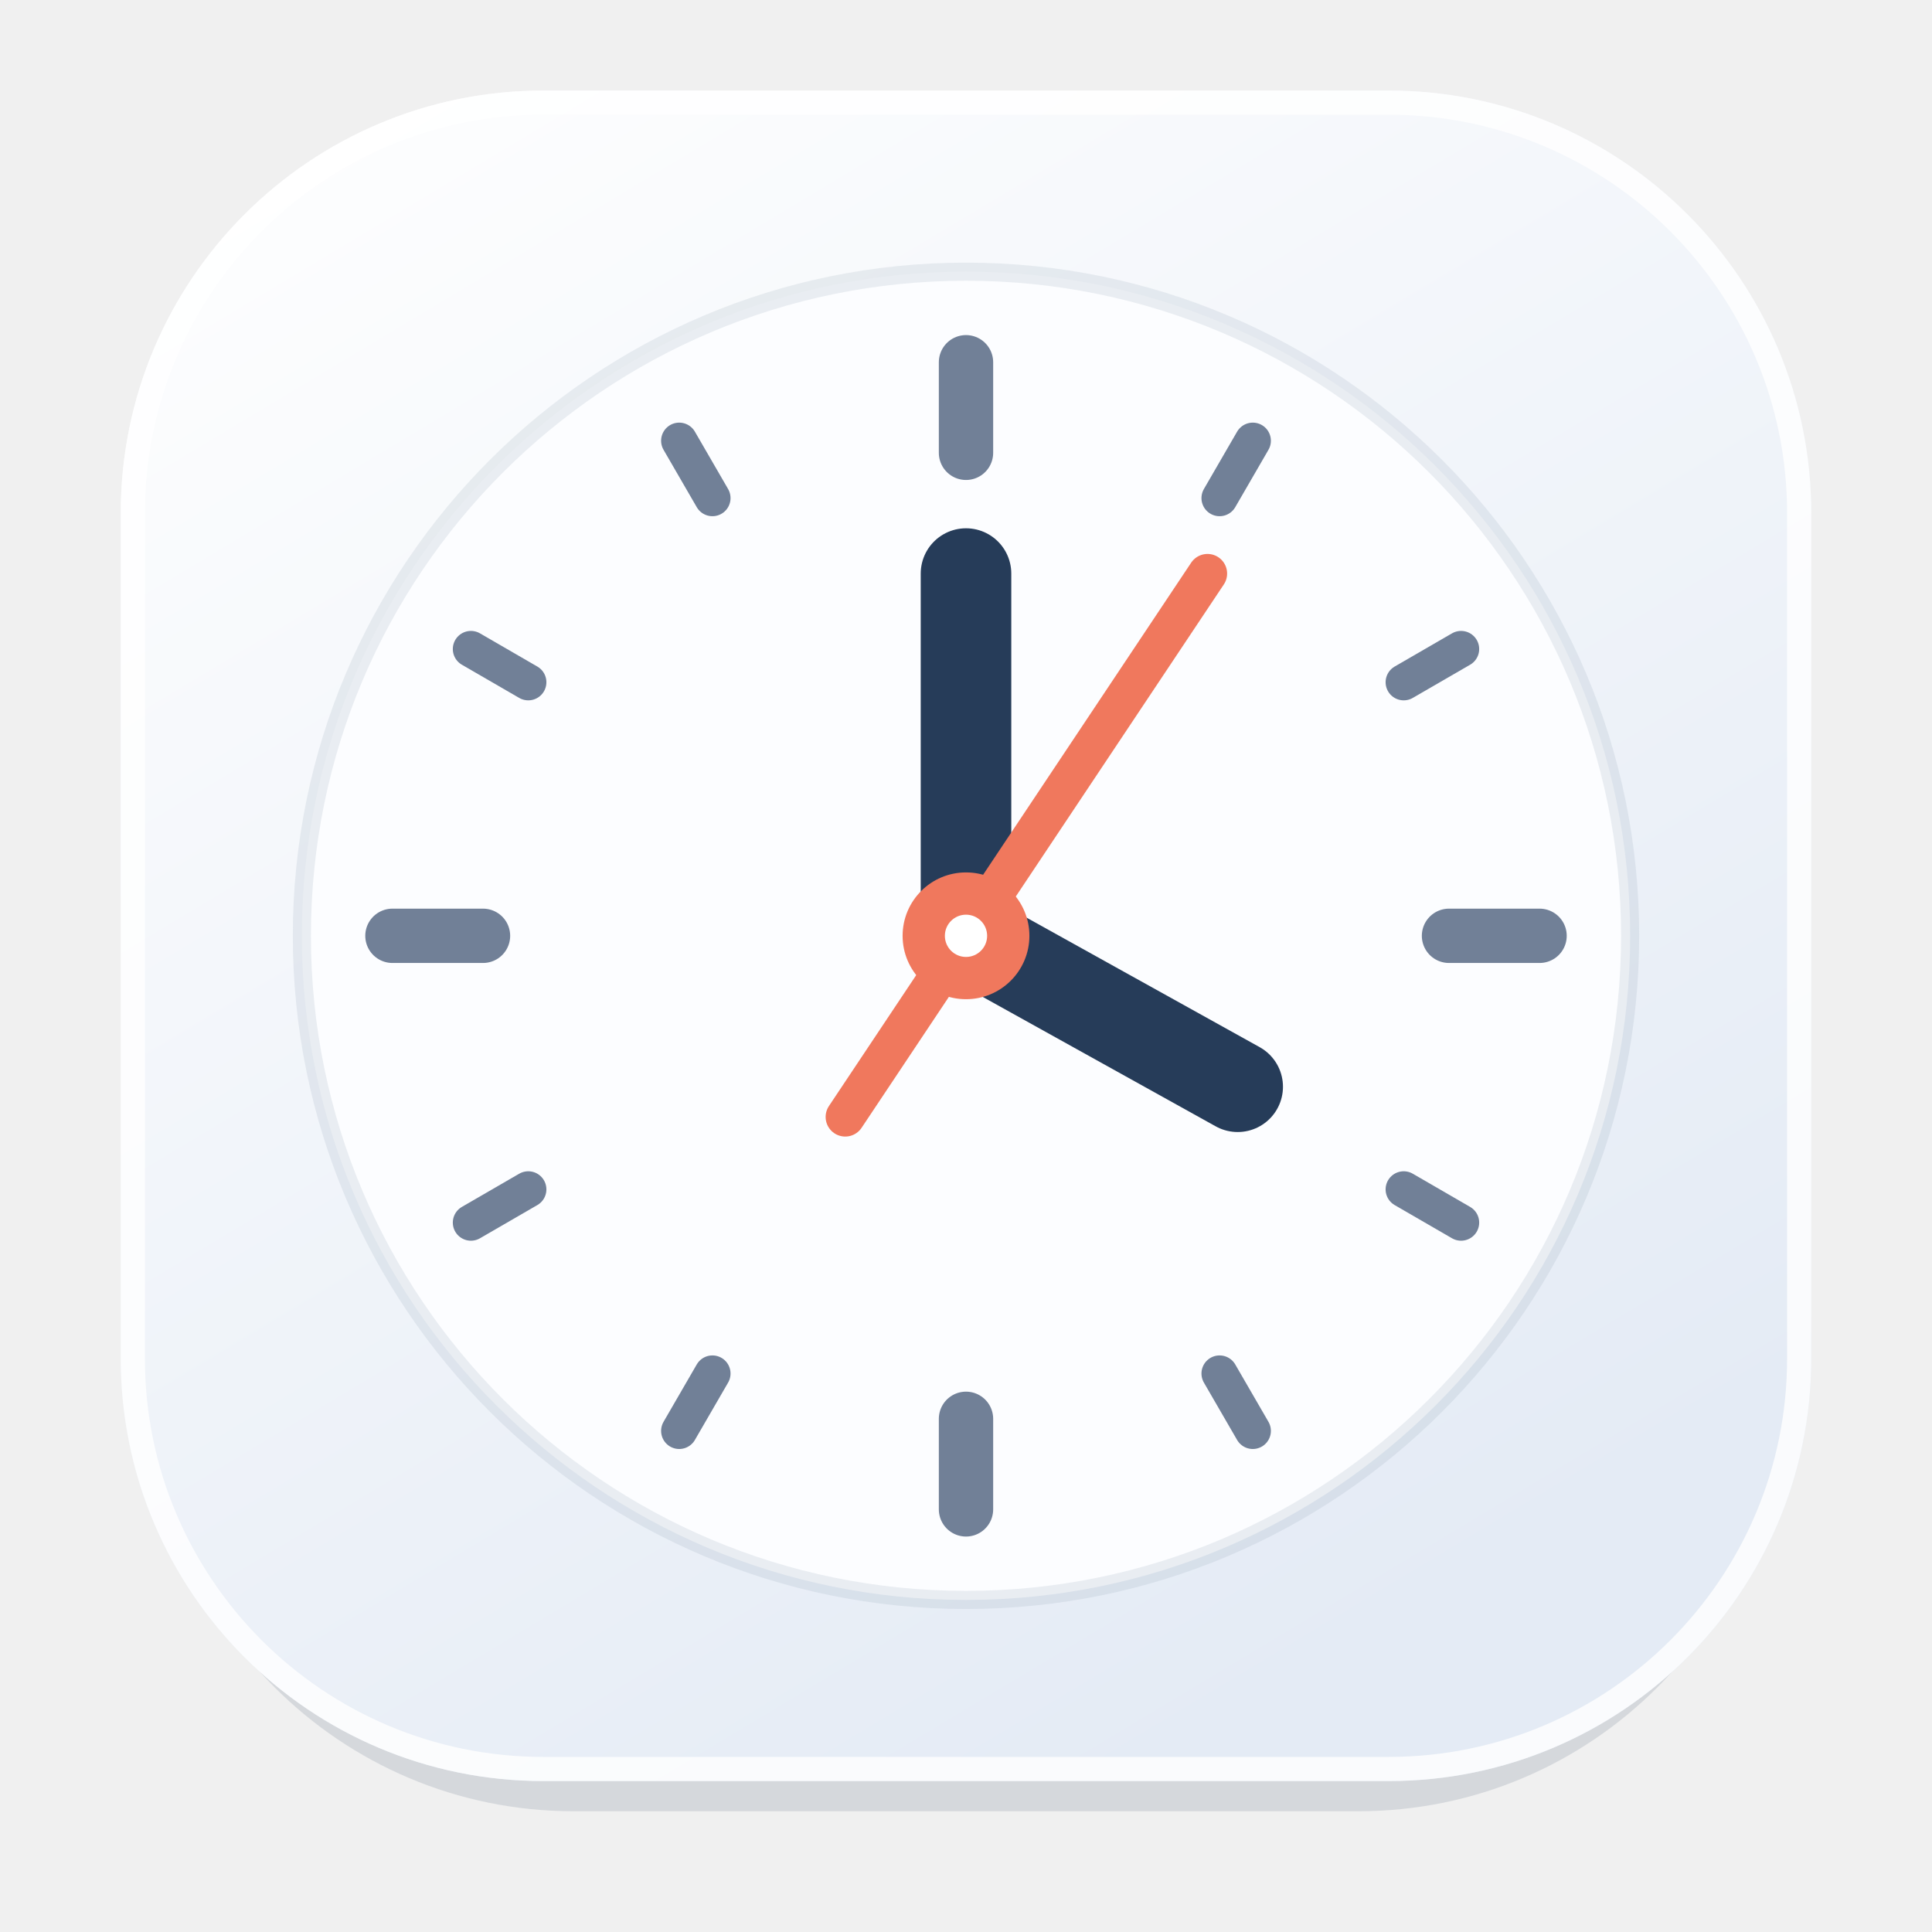
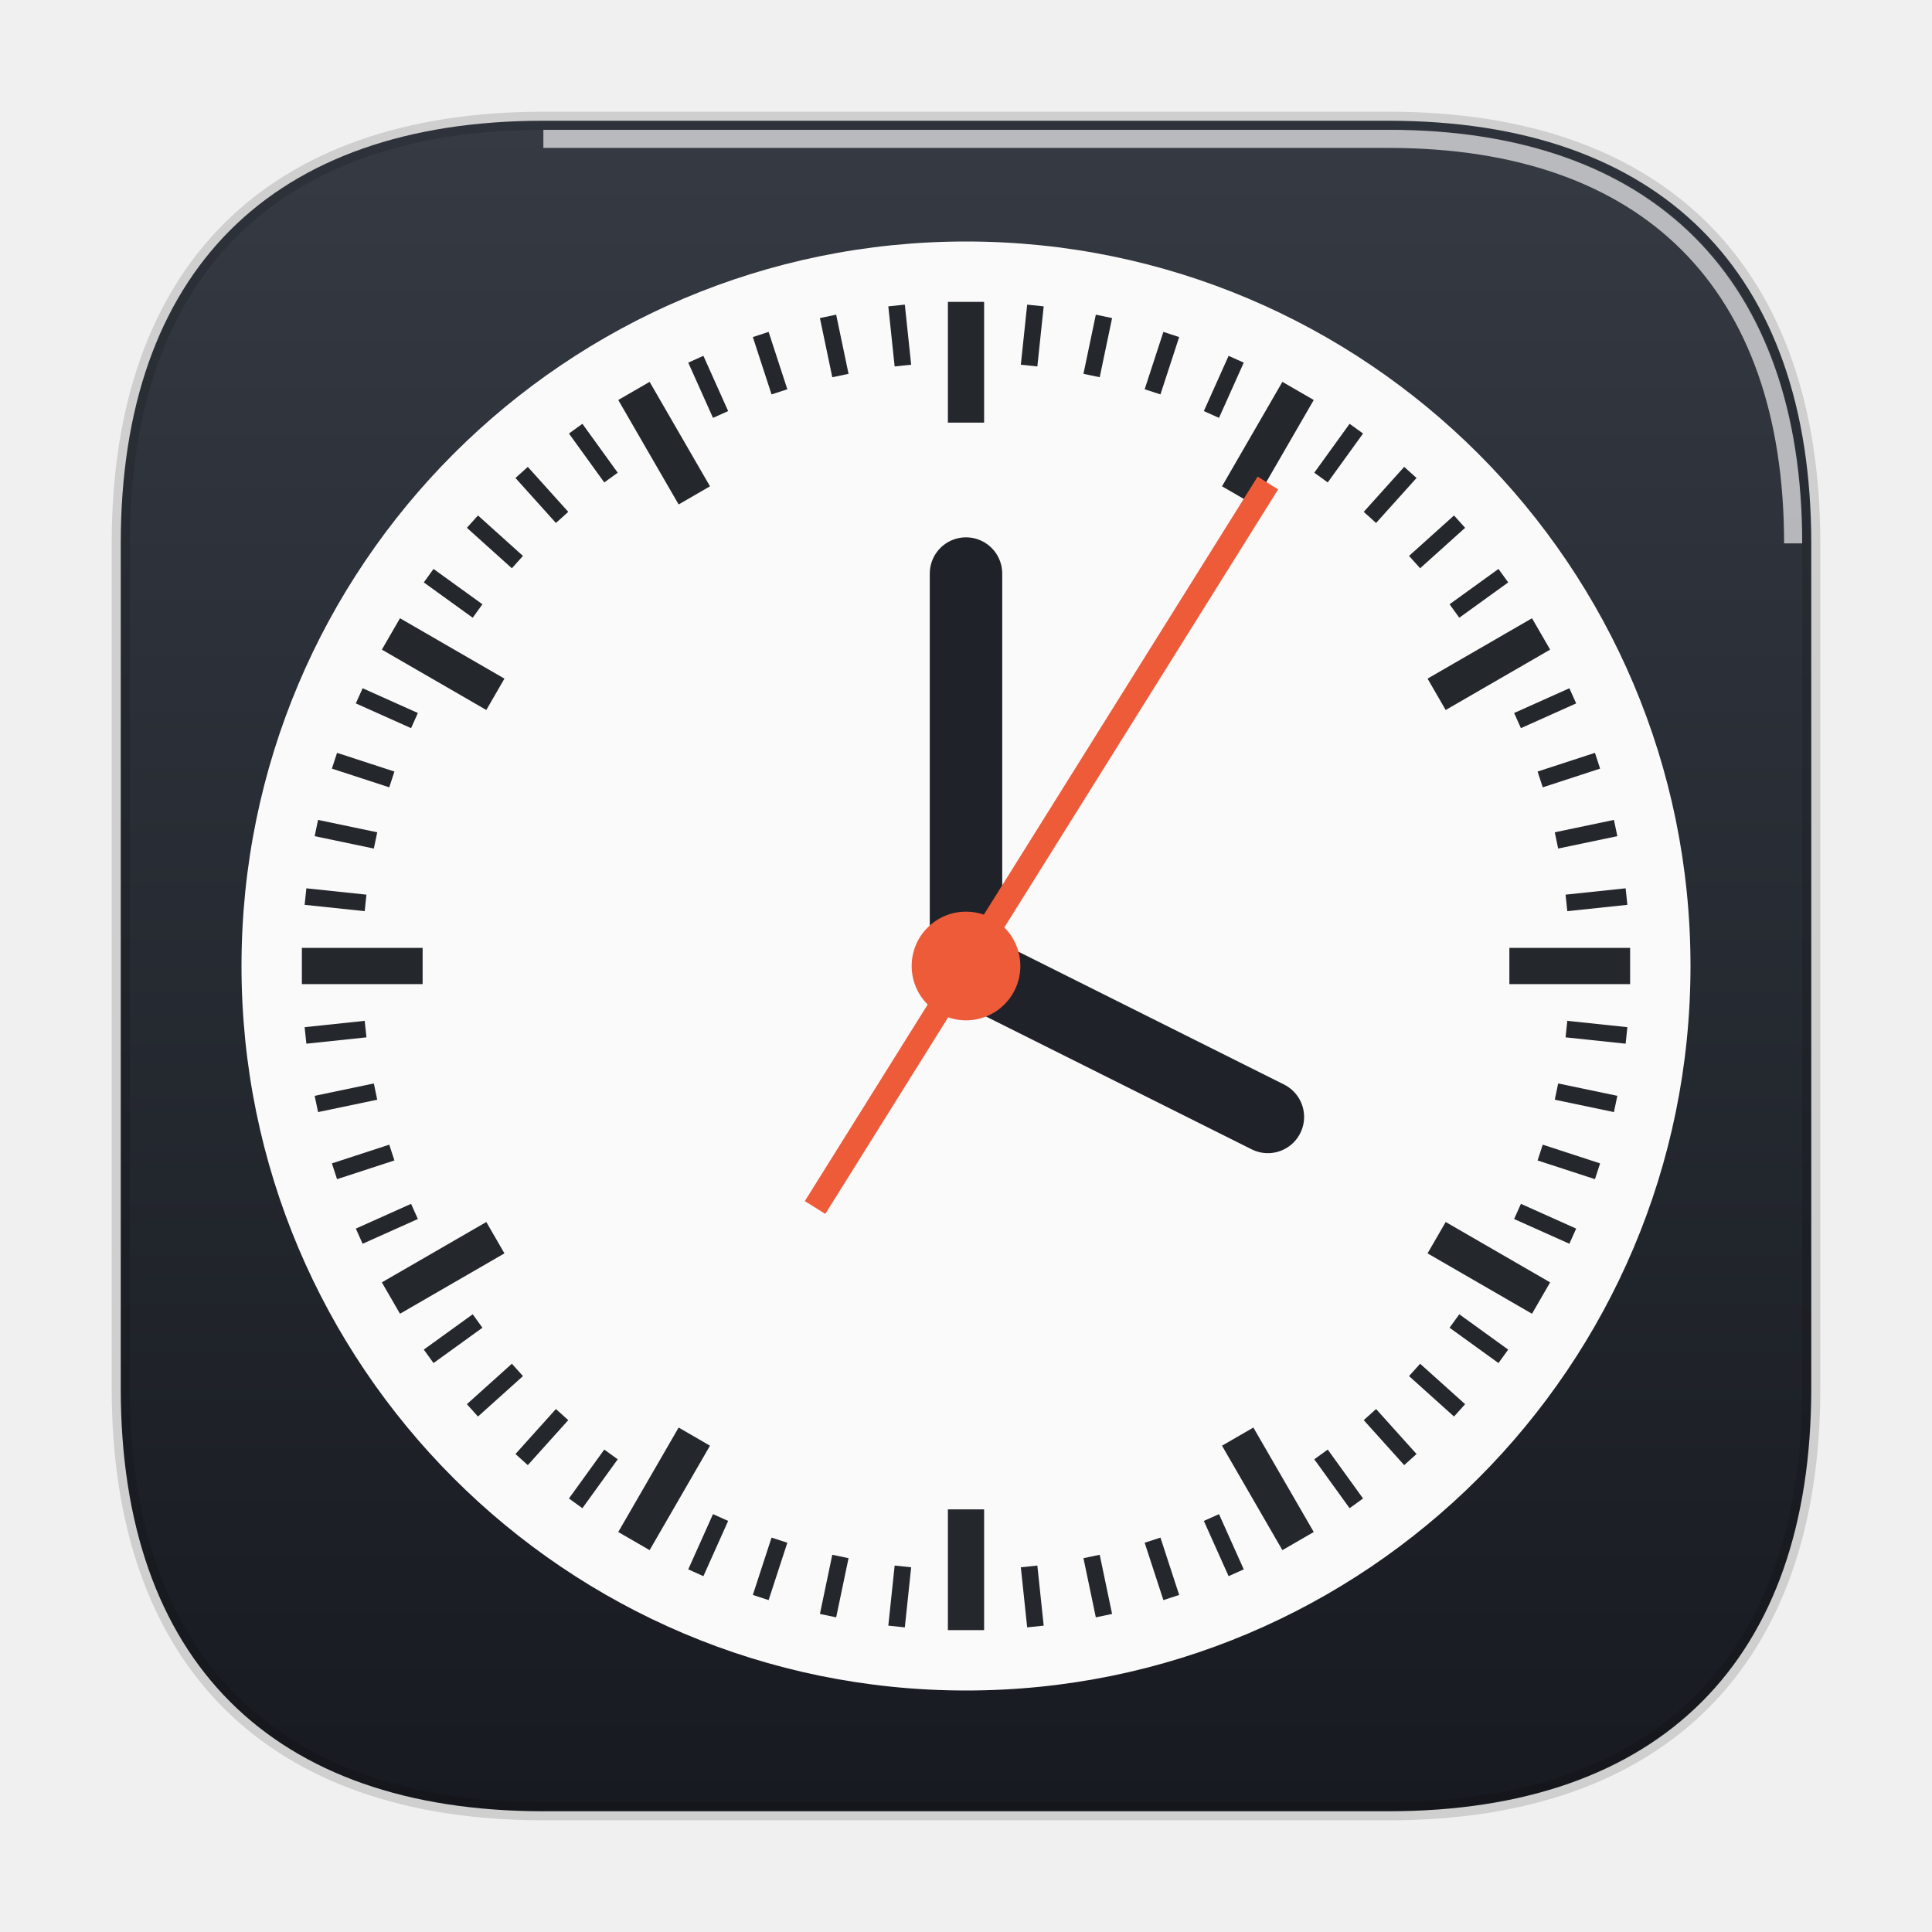
<svg xmlns="http://www.w3.org/2000/svg" viewBox="0 0 64 64">
  <defs>
-     <linearGradient id="tile" x1="0" y1="0" x2=".6" y2="1">
-       <stop stop-color="#fff" />
-       <stop offset="1" stop-color="#e4ebf5" />
+     <linearGradient id="black" x2="0" y2="1">
+       <stop stop-color="#353a43" />
+       <stop offset="1" stop-color="#171a20" />
    </linearGradient>
  </defs>
-   <rect x="5" y="6" width="54" height="54" rx="14" fill="#223958" opacity=".13" />
-   <rect x="4" y="3" width="56" height="56" rx="14" fill="url(#tile)" />
-   <rect x="4.4" y="3.4" width="55.2" height="55.2" rx="13.6" fill="none" stroke="#fff" stroke-opacity=".8" stroke-width=".8" />
-   <circle cx="32" cy="31" r="22" fill="#fcfdff" stroke="#8394ac" stroke-opacity=".15" stroke-width=".6" />
-   <g fill="none" stroke="#718097" stroke-linecap="round">
-     <path d="M32 12V15M32 47V50M13 31H16M48 31H51" stroke-width="1.8" />
-     <path d="M22.5 14.6L23.6 16.5M40.4 45.5L41.5 47.4M15.6 21.5L17.5 22.6M46.5 39.4L48.4 40.5M41.5 14.6L40.4 16.5M23.6 45.5L22.5 47.4M48.4 21.5L46.5 22.6M17.5 39.4L15.6 40.5" stroke-width="1.2" />
-   </g>
-   <path d="M32 19V31L41 36" fill="none" stroke="#263c59" stroke-width="3" stroke-linecap="round" stroke-linejoin="round" />
-   <path d="M28 37L40 19" stroke="#f0785d" stroke-width="1.3" stroke-linecap="round" />
-   <circle cx="32" cy="31" r="2.1" fill="#f0785d" />
-   <circle cx="32" cy="31" r=".7" fill="#fff" />
+   <path d="M18 4H46C55 4 60 9 60 18V46C60 55 55 60 46 60H18C9 60 4 55 4 46V18C4 9 9 4 18 4Z" fill="url(#black)" stroke="#000" stroke-opacity=".14" stroke-width=".6" />
+   <path d="M18 4.6H46C54.6 4.6 59.4 9.4 59.4 18" fill="none" stroke="#fff" stroke-opacity=".65" stroke-width=".6" />
+   <circle cx="32" cy="32" r="24" fill="#fafafa" />
+   <path d="M32.00 14.00L32.00 10.00" stroke="#24272c" stroke-width="1.2" />
+   <path d="M34.09 12.11L34.30 10.12" stroke="#24272c" stroke-width="0.55" />
+   <path d="M36.16 12.44L36.57 10.48" stroke="#24272c" stroke-width="0.55" />
+   <path d="M38.18 12.98L38.80 11.08" stroke="#24272c" stroke-width="0.55" />
+   <path d="M40.13 13.73L40.95 11.90" stroke="#24272c" stroke-width="0.55" />
+   <path d="M41.00 16.41L43.00 12.95" stroke="#24272c" stroke-width="1.2" />
+   <path d="M43.76 15.82L44.93 14.20" stroke="#24272c" stroke-width="0.55" />
+   <path d="M45.38 17.14L46.72 15.65" stroke="#24272c" stroke-width="0.55" />
+   <path d="M46.86 18.62L48.35 17.28" stroke="#24272c" stroke-width="0.55" />
+   <path d="M48.18 20.24L49.80 19.07" stroke="#24272c" stroke-width="0.55" />
+   <path d="M47.59 23.00L51.05 21.00" stroke="#24272c" stroke-width="1.2" />
+   <path d="M50.27 23.87L52.10 23.05" stroke="#24272c" stroke-width="0.55" />
+   <path d="M51.02 25.82L52.92 25.20" stroke="#24272c" stroke-width="0.55" />
+   <path d="M51.56 27.84L53.52 27.43" stroke="#24272c" stroke-width="0.55" />
+   <path d="M51.89 29.91L53.88 29.70" stroke="#24272c" stroke-width="0.55" />
+   <path d="M50.00 32.00L54.00 32.00" stroke="#24272c" stroke-width="1.2" />
+   <path d="M51.89 34.09L53.88 34.30" stroke="#24272c" stroke-width="0.55" />
+   <path d="M51.56 36.16L53.52 36.57" stroke="#24272c" stroke-width="0.55" />
+   <path d="M51.02 38.18L52.92 38.80" stroke="#24272c" stroke-width="0.55" />
+   <path d="M50.27 40.13L52.10 40.95" stroke="#24272c" stroke-width="0.55" />
+   <path d="M47.59 41.00L51.05 43.00" stroke="#24272c" stroke-width="1.2" />
+   <path d="M48.18 43.76L49.80 44.93" stroke="#24272c" stroke-width="0.55" />
+   <path d="M46.86 45.38L48.35 46.72" stroke="#24272c" stroke-width="0.55" />
+   <path d="M45.38 46.86L46.72 48.35" stroke="#24272c" stroke-width="0.55" />
+   <path d="M43.76 48.18L44.93 49.80" stroke="#24272c" stroke-width="0.55" />
+   <path d="M41.00 47.59L43.00 51.05" stroke="#24272c" stroke-width="1.2" />
+   <path d="M40.13 50.27L40.95 52.10" stroke="#24272c" stroke-width="0.55" />
+   <path d="M38.18 51.02L38.80 52.92" stroke="#24272c" stroke-width="0.55" />
+   <path d="M36.16 51.56L36.57 53.52" stroke="#24272c" stroke-width="0.55" />
+   <path d="M34.09 51.89L34.30 53.88" stroke="#24272c" stroke-width="0.55" />
+   <path d="M32.00 50.00L32.00 54.00" stroke="#24272c" stroke-width="1.2" />
+   <path d="M29.91 51.89L29.70 53.88" stroke="#24272c" stroke-width="0.55" />
+   <path d="M27.84 51.56L27.43 53.52" stroke="#24272c" stroke-width="0.55" />
+   <path d="M25.82 51.02L25.20 52.92" stroke="#24272c" stroke-width="0.55" />
+   <path d="M23.87 50.27L23.05 52.10" stroke="#24272c" stroke-width="0.55" />
+   <path d="M23.00 47.59L21.00 51.05" stroke="#24272c" stroke-width="1.2" />
+   <path d="M20.24 48.18L19.07 49.80" stroke="#24272c" stroke-width="0.55" />
+   <path d="M18.62 46.86L17.28 48.35" stroke="#24272c" stroke-width="0.55" />
+   <path d="M17.14 45.38L15.65 46.72" stroke="#24272c" stroke-width="0.55" />
+   <path d="M15.82 43.76L14.20 44.93" stroke="#24272c" stroke-width="0.55" />
+   <path d="M16.41 41.00L12.95 43.00" stroke="#24272c" stroke-width="1.2" />
+   <path d="M13.73 40.13L11.90 40.95" stroke="#24272c" stroke-width="0.55" />
+   <path d="M12.98 38.18L11.08 38.80" stroke="#24272c" stroke-width="0.55" />
+   <path d="M12.44 36.16L10.48 36.57" stroke="#24272c" stroke-width="0.55" />
+   <path d="M12.11 34.09L10.12 34.30" stroke="#24272c" stroke-width="0.55" />
+   <path d="M14.00 32.00L10.00 32.00" stroke="#24272c" stroke-width="1.2" />
+   <path d="M12.11 29.91L10.12 29.70" stroke="#24272c" stroke-width="0.55" />
+   <path d="M12.44 27.84L10.48 27.43" stroke="#24272c" stroke-width="0.55" />
+   <path d="M12.98 25.82L11.08 25.20" stroke="#24272c" stroke-width="0.55" />
+   <path d="M13.73 23.87L11.90 23.05" stroke="#24272c" stroke-width="0.55" />
+   <path d="M16.41 23.00L12.95 21.00" stroke="#24272c" stroke-width="1.2" />
+   <path d="M15.82 20.24L14.20 19.07" stroke="#24272c" stroke-width="0.55" />
+   <path d="M17.14 18.62L15.65 17.28" stroke="#24272c" stroke-width="0.55" />
+   <path d="M18.62 17.14L17.28 15.65" stroke="#24272c" stroke-width="0.55" />
+   <path d="M20.24 15.82L19.07 14.20" stroke="#24272c" stroke-width="0.55" />
+   <path d="M23.00 16.41L21.00 12.95" stroke="#24272c" stroke-width="1.2" />
+   <path d="M23.87 13.73L23.05 11.90" stroke="#24272c" stroke-width="0.55" />
+   <path d="M25.82 12.98L25.20 11.08" stroke="#24272c" stroke-width="0.55" />
+   <path d="M27.84 12.44L27.43 10.48" stroke="#24272c" stroke-width="0.55" />
+   <path d="M29.91 12.11L29.70 10.12" stroke="#24272c" stroke-width="0.55" />
+   <path d="M32 19V32L42 37" fill="none" stroke="#1f2329" stroke-width="2.4" stroke-linecap="round" />
+   <path d="M27 40L42 16" stroke="#ee5b39" stroke-width=".8" />
+   <circle cx="32" cy="32" r="1.8" fill="#ee5b39" />
</svg>
